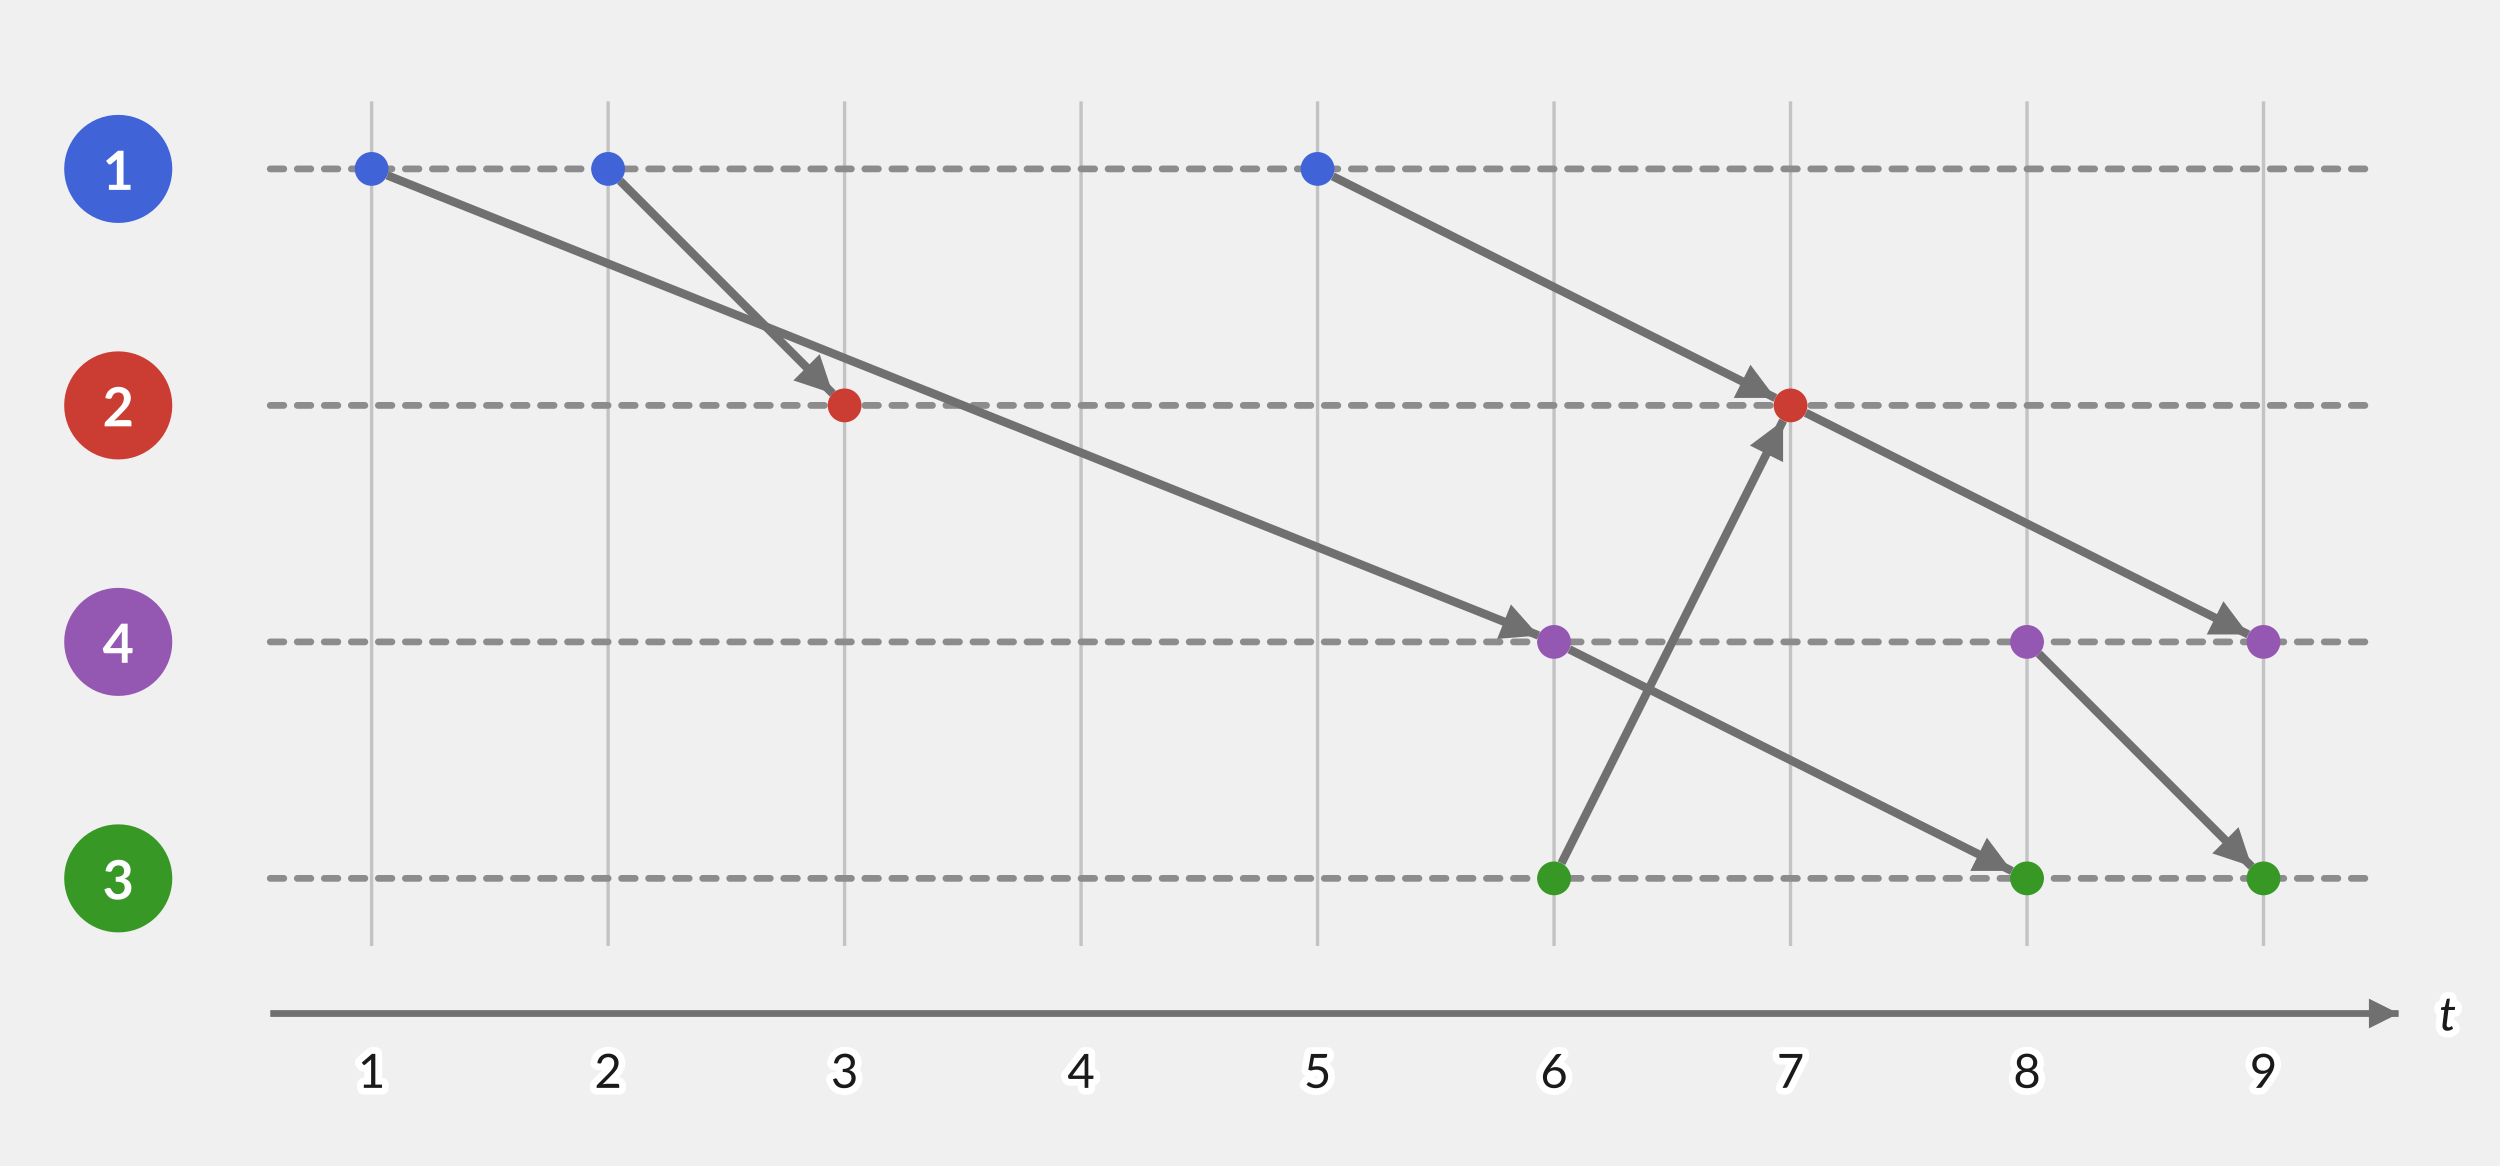
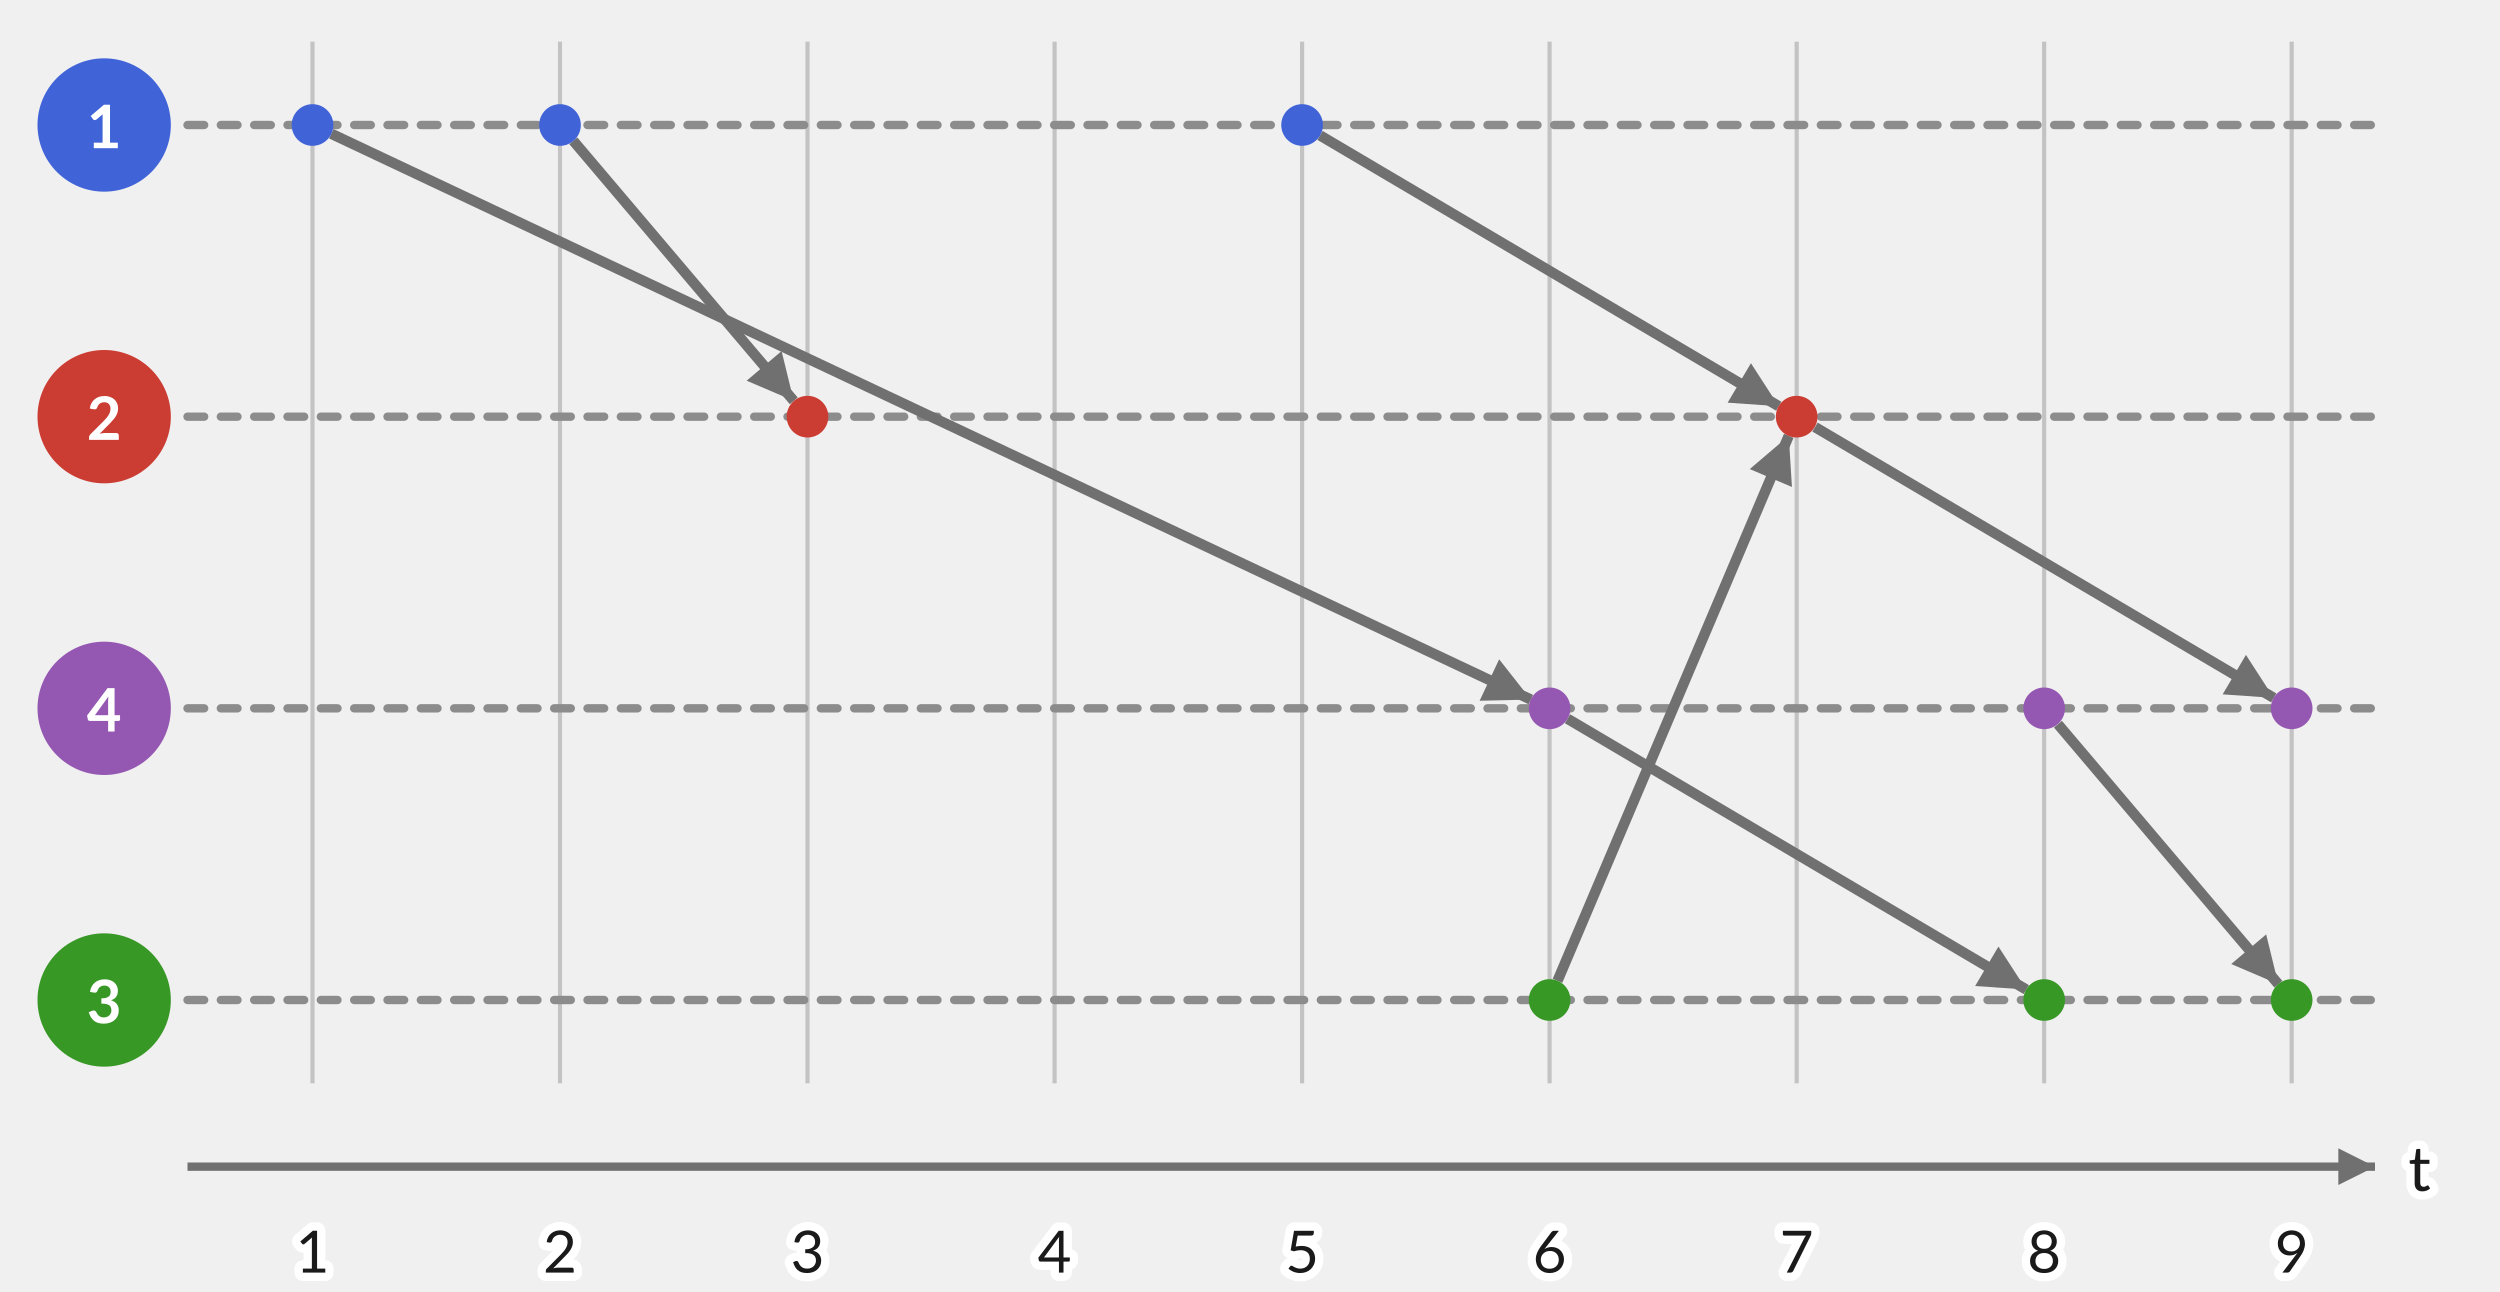
- <svg xmlns="http://www.w3.org/2000/svg" viewBox="0 0 740 345" width="740" height="345">
+ <svg xmlns="http://www.w3.org/2000/svg" viewBox="0 0 600 310" width="600" height="310">
  <defs>
    <marker id="head" viewBox="0 0 10 10" refX="10" refY="5" markerWidth="4.4" markerHeight="4.4" orient="auto">
      <path d="M0,0 L10,5 L0,10 Z" fill="#707070" />
    </marker>
  </defs>
  <g stroke="#8C8C8C" stroke-width="1" stroke-opacity="0.45">
-     <line x1="110" y1="30" x2="110" y2="280" />
-     <line x1="180" y1="30" x2="180" y2="280" />
-     <line x1="250" y1="30" x2="250" y2="280" />
-     <line x1="320" y1="30" x2="320" y2="280" />
-     <line x1="390" y1="30" x2="390" y2="280" />
-     <line x1="460" y1="30" x2="460" y2="280" />
-     <line x1="530" y1="30" x2="530" y2="280" />
-     <line x1="600" y1="30" x2="600" y2="280" />
-     <line x1="670" y1="30" x2="670" y2="280" />
+     <line x1="75" y1="10" x2="75" y2="260" />
+     <line x1="134.4" y1="10" x2="134.4" y2="260" />
+     <line x1="193.8" y1="10" x2="193.8" y2="260" />
+     <line x1="253.1" y1="10" x2="253.1" y2="260" />
+     <line x1="312.5" y1="10" x2="312.5" y2="260" />
+     <line x1="371.9" y1="10" x2="371.9" y2="260" />
+     <line x1="431.2" y1="10" x2="431.2" y2="260" />
+     <line x1="490.6" y1="10" x2="490.6" y2="260" />
+     <line x1="550" y1="10" x2="550" y2="260" />
  </g>
-   <path d="M80,300 H710" stroke="#707070" stroke-width="2" marker-end="url(#head)" fill="none" />
-   <g font-size="14" text-anchor="middle" font-family="Lato, Helvetica, Arial, sans-serif" fill="#1A1A1A" stroke="#FFFFFF" stroke-width="4" stroke-linejoin="round" paint-order="stroke">
-     <text x="110" y="322">1</text>
-     <text x="180" y="322">2</text>
-     <text x="250" y="322">3</text>
-     <text x="320" y="322">4</text>
-     <text x="390" y="322">5</text>
-     <text x="460" y="322">6</text>
-     <text x="530" y="322">7</text>
-     <text x="600" y="322">8</text>
-     <text x="670" y="322">9</text>
-     <text x="722" y="305" text-anchor="start" font-style="italic">t</text>
-   </g>
+   <path d="M45,280 H570" stroke="#707070" stroke-width="2" fill="none" marker-end="url(#head)" />
+   <text x="75" y="300" text-anchor="middle" dominant-baseline="central" font-size="14" font-family="Lato, Helvetica, Arial, sans-serif" fill="#1A1A1A" stroke="#FFFFFF" stroke-width="4" stroke-linejoin="round" paint-order="stroke">1</text>
+   <text x="134.4" y="300" text-anchor="middle" dominant-baseline="central" font-size="14" font-family="Lato, Helvetica, Arial, sans-serif" fill="#1A1A1A" stroke="#FFFFFF" stroke-width="4" stroke-linejoin="round" paint-order="stroke">2</text>
+   <text x="193.8" y="300" text-anchor="middle" dominant-baseline="central" font-size="14" font-family="Lato, Helvetica, Arial, sans-serif" fill="#1A1A1A" stroke="#FFFFFF" stroke-width="4" stroke-linejoin="round" paint-order="stroke">3</text>
+   <text x="253.1" y="300" text-anchor="middle" dominant-baseline="central" font-size="14" font-family="Lato, Helvetica, Arial, sans-serif" fill="#1A1A1A" stroke="#FFFFFF" stroke-width="4" stroke-linejoin="round" paint-order="stroke">4</text>
+   <text x="312.5" y="300" text-anchor="middle" dominant-baseline="central" font-size="14" font-family="Lato, Helvetica, Arial, sans-serif" fill="#1A1A1A" stroke="#FFFFFF" stroke-width="4" stroke-linejoin="round" paint-order="stroke">5</text>
+   <text x="371.9" y="300" text-anchor="middle" dominant-baseline="central" font-size="14" font-family="Lato, Helvetica, Arial, sans-serif" fill="#1A1A1A" stroke="#FFFFFF" stroke-width="4" stroke-linejoin="round" paint-order="stroke">6</text>
+   <text x="431.2" y="300" text-anchor="middle" dominant-baseline="central" font-size="14" font-family="Lato, Helvetica, Arial, sans-serif" fill="#1A1A1A" stroke="#FFFFFF" stroke-width="4" stroke-linejoin="round" paint-order="stroke">7</text>
+   <text x="490.6" y="300" text-anchor="middle" dominant-baseline="central" font-size="14" font-family="Lato, Helvetica, Arial, sans-serif" fill="#1A1A1A" stroke="#FFFFFF" stroke-width="4" stroke-linejoin="round" paint-order="stroke">8</text>
+   <text x="550" y="300" text-anchor="middle" dominant-baseline="central" font-size="14" font-family="Lato, Helvetica, Arial, sans-serif" fill="#1A1A1A" stroke="#FFFFFF" stroke-width="4" stroke-linejoin="round" paint-order="stroke">9</text>
+   <text x="578" y="280" text-anchor="start" dominant-baseline="central" font-size="15" font-family="Lato, Helvetica, Arial, sans-serif" fill="#1A1A1A" stroke="#FFFFFF" stroke-width="4" stroke-linejoin="round" paint-order="stroke">t</text>
  <g stroke="#8C8C8C" stroke-width="2" stroke-dasharray="4 4" stroke-linecap="round">
-     <line x1="80" y1="50" x2="700" y2="50" />
-     <line x1="80" y1="120" x2="700" y2="120" />
-     <line x1="80" y1="190" x2="700" y2="190" />
-     <line x1="80" y1="260" x2="700" y2="260" />
+     <line x1="45" y1="30" x2="570" y2="30" />
+     <line x1="45" y1="100" x2="570" y2="100" />
+     <line x1="45" y1="170" x2="570" y2="170" />
+     <line x1="45" y1="240" x2="570" y2="240" />
  </g>
  <g stroke="#707070" stroke-width="2.5" fill="none" marker-end="url(#head)">
-     <path d="M114.6,51.9 L455.4,188.1" />
-     <path d="M183.5,53.5 L246.5,116.5" />
-     <path d="M394.5,52.2 L525.5,117.8" />
-     <path d="M462.2,255.5 L527.8,124.5" />
-     <path d="M464.5,192.2 L595.5,257.8" />
-     <path d="M534.5,122.2 L665.5,187.8" />
-     <path d="M603.5,193.5 L666.5,256.5" />
+     <path d="M79.5,32.1 L367.4,167.9" />
+     <path d="M137.6,33.8 L190.5,96.2" />
+     <path d="M316.8,32.5 L426.9,97.5" />
+     <path d="M373.8,235.4 L429.3,104.6" />
+     <path d="M376.2,172.5 L486.3,237.5" />
+     <path d="M435.6,102.5 L545.7,167.5" />
+     <path d="M493.9,173.8 L546.8,236.2" />
  </g>
-   <circle cx="110" cy="50" r="5" fill="#4063D8" />
-   <circle cx="180" cy="50" r="5" fill="#4063D8" />
-   <circle cx="250" cy="120" r="5" fill="#CB3C33" />
-   <circle cx="390" cy="50" r="5" fill="#4063D8" />
-   <circle cx="460" cy="260" r="5" fill="#389826" />
-   <circle cx="460" cy="190" r="5" fill="#9558B2" />
-   <circle cx="530" cy="120" r="5" fill="#CB3C33" />
-   <circle cx="600" cy="260" r="5" fill="#389826" />
-   <circle cx="600" cy="190" r="5" fill="#9558B2" />
-   <circle cx="670" cy="260" r="5" fill="#389826" />
-   <circle cx="670" cy="190" r="5" fill="#9558B2" />
-   <circle cx="35" cy="50" r="16" fill="#4063D8" />
-   <text x="35" y="50" text-anchor="middle" dominant-baseline="central" font-size="16" font-weight="bold" fill="#FFFFFF" font-family="Lato, Helvetica, Arial, sans-serif">1</text>
-   <circle cx="35" cy="120" r="16" fill="#CB3C33" />
-   <text x="35" y="120" text-anchor="middle" dominant-baseline="central" font-size="16" font-weight="bold" fill="#FFFFFF" font-family="Lato, Helvetica, Arial, sans-serif">2</text>
-   <circle cx="35" cy="190" r="16" fill="#9558B2" />
-   <text x="35" y="190" text-anchor="middle" dominant-baseline="central" font-size="16" font-weight="bold" fill="#FFFFFF" font-family="Lato, Helvetica, Arial, sans-serif">4</text>
-   <circle cx="35" cy="260" r="16" fill="#389826" />
-   <text x="35" y="260" text-anchor="middle" dominant-baseline="central" font-size="16" font-weight="bold" fill="#FFFFFF" font-family="Lato, Helvetica, Arial, sans-serif">3</text>
+   <circle cx="75" cy="30" r="5" fill="#4063D8" />
+   <circle cx="134.4" cy="30" r="5" fill="#4063D8" />
+   <circle cx="193.8" cy="100" r="5" fill="#CB3C33" />
+   <circle cx="312.5" cy="30" r="5" fill="#4063D8" />
+   <circle cx="371.9" cy="240" r="5" fill="#389826" />
+   <circle cx="371.9" cy="170" r="5" fill="#9558B2" />
+   <circle cx="431.2" cy="100" r="5" fill="#CB3C33" />
+   <circle cx="490.6" cy="240" r="5" fill="#389826" />
+   <circle cx="490.6" cy="170" r="5" fill="#9558B2" />
+   <circle cx="550" cy="240" r="5" fill="#389826" />
+   <circle cx="550" cy="170" r="5" fill="#9558B2" />
+   <circle cx="25" cy="30" r="16" fill="#4063D8" />
+   <text x="25" y="30" text-anchor="middle" dominant-baseline="central" font-size="14.4" font-weight="bold" fill="#FFFFFF" font-family="Lato, Helvetica, Arial, sans-serif">1</text>
+   <circle cx="25" cy="100" r="16" fill="#CB3C33" />
+   <text x="25" y="100" text-anchor="middle" dominant-baseline="central" font-size="14.4" font-weight="bold" fill="#FFFFFF" font-family="Lato, Helvetica, Arial, sans-serif">2</text>
+   <circle cx="25" cy="170" r="16" fill="#9558B2" />
+   <text x="25" y="170" text-anchor="middle" dominant-baseline="central" font-size="14.4" font-weight="bold" fill="#FFFFFF" font-family="Lato, Helvetica, Arial, sans-serif">4</text>
+   <circle cx="25" cy="240" r="16" fill="#389826" />
+   <text x="25" y="240" text-anchor="middle" dominant-baseline="central" font-size="14.4" font-weight="bold" fill="#FFFFFF" font-family="Lato, Helvetica, Arial, sans-serif">3</text>
</svg>
